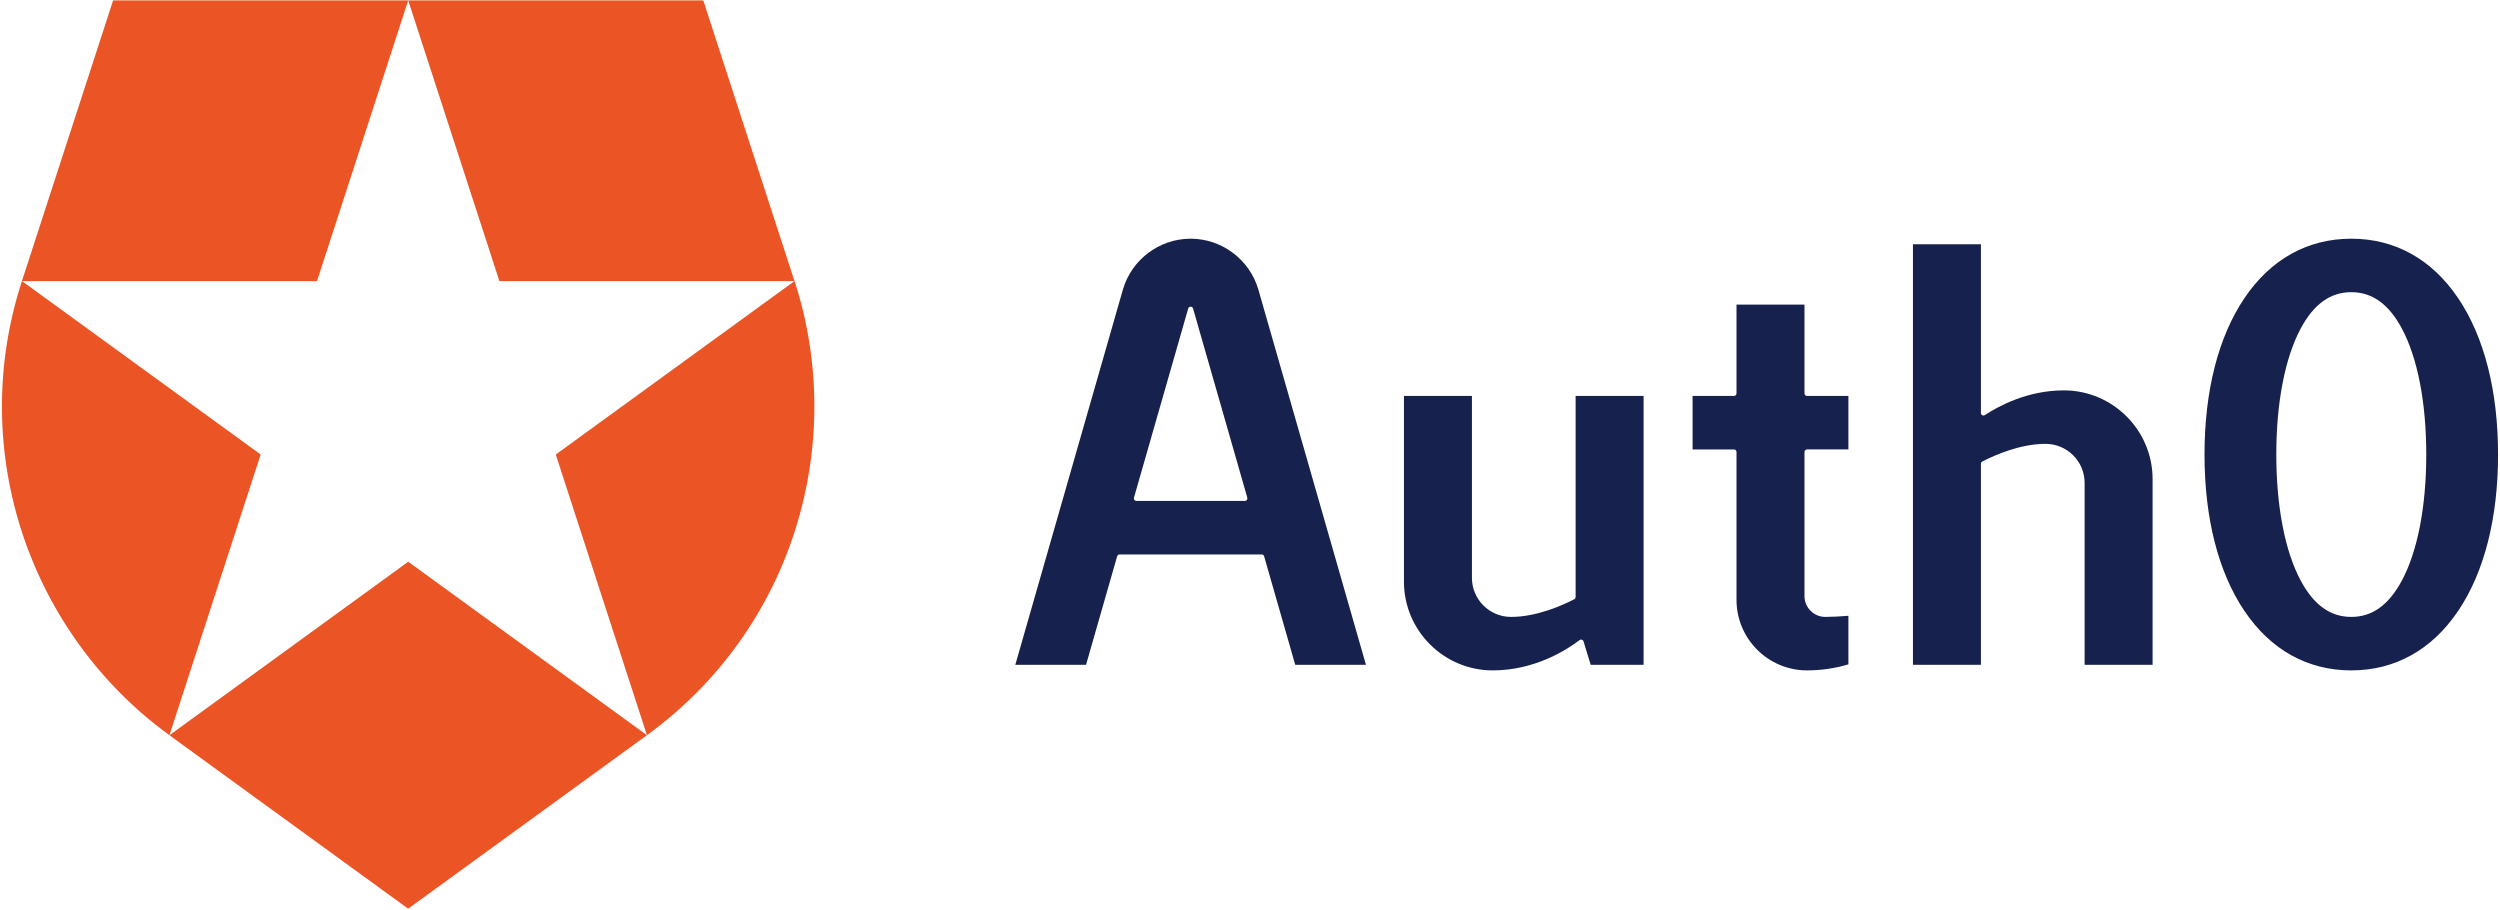
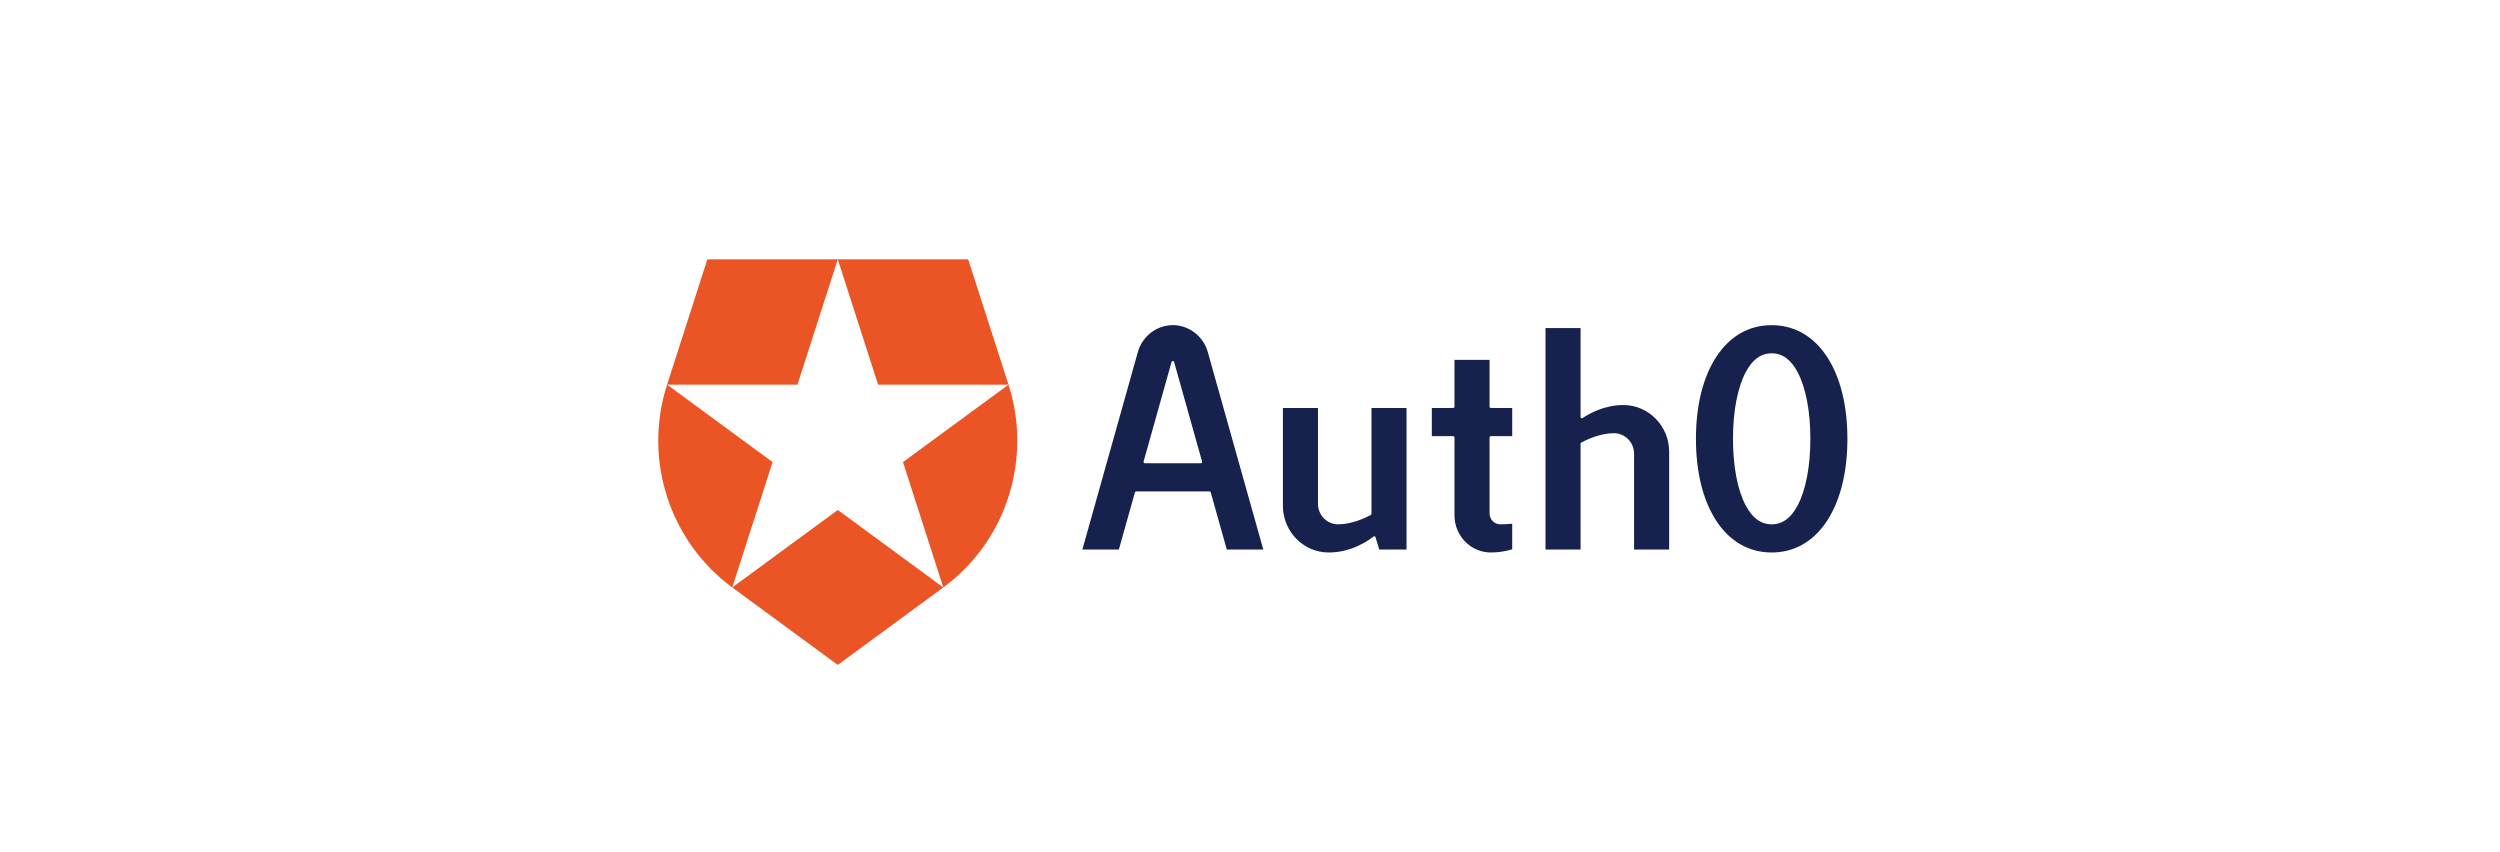
- <svg xmlns="http://www.w3.org/2000/svg" width="462px" height="168px" viewBox="0 0 462 168" version="1.1">
-   <description>Created with Sketch.</description>
-   <defs />
-   <g id="Page-1" stroke="none" stroke-width="1" fill="none" fill-rule="evenodd">
-     <g id="auth0_logo_final_blue_RGB">
-       <g id="Group">
-         <g id="Clipped" transform="translate(188, 44)" fill="#16214D">
-           <path d="M246.517,0.11 C238.439,0.11 231.607,3.916 226.759,11.115 C221.94,18.271 219.393,28.26 219.393,40 C219.393,51.74 221.94,61.729 226.759,68.884 C231.607,76.084 238.439,79.889 246.517,79.889 C254.595,79.889 261.427,76.084 266.275,68.884 C271.093,61.729 273.64,51.74 273.64,40 C273.64,28.26 271.093,18.271 266.275,11.115 C261.427,3.916 254.595,0.11 246.517,0.11 L246.517,0.11 Z M246.517,70.005 C242.655,70.005 239.604,67.82 237.187,63.324 C234.268,57.893 232.66,49.61 232.66,40 C232.66,30.39 234.268,22.106 237.187,16.676 C239.604,12.18 242.655,9.994 246.517,9.994 C250.378,9.994 253.43,12.18 255.847,16.676 C258.766,22.106 260.373,30.389 260.373,40 C260.373,49.611 258.766,57.895 255.847,63.324 C253.43,67.82 250.378,70.005 246.517,70.005 L246.517,70.005 Z M71.45,29.172 L71.45,63.484 C71.45,72.53 78.81,79.889 87.856,79.889 C95.746,79.889 101.707,75.975 103.902,74.291 C104.024,74.197 104.184,74.169 104.331,74.216 C104.478,74.263 104.592,74.379 104.637,74.527 L105.961,78.86 L115.737,78.86 L115.737,29.172 L103.175,29.172 L103.175,66.326 C103.175,66.501 103.076,66.662 102.921,66.743 C100.559,67.961 95.899,70.006 91.231,70.006 C87.252,70.006 84.012,66.768 84.012,62.787 L84.012,29.172 L71.45,29.172 L71.45,29.172 Z M197.237,78.859 L209.8,78.859 L209.8,44.547 C209.8,35.501 202.44,28.141 193.394,28.141 C186.735,28.141 181.393,31.004 178.802,32.71 C178.657,32.805 178.473,32.813 178.322,32.731 C178.171,32.649 178.075,32.491 178.075,32.318 L178.075,1.141 L165.513,1.141 L165.513,78.859 L178.075,78.859 L178.075,41.704 C178.075,41.529 178.174,41.368 178.33,41.288 C180.691,40.069 185.352,38.025 190.019,38.025 C191.947,38.025 193.76,38.776 195.123,40.139 C196.486,41.502 197.236,43.316 197.236,45.243 L197.236,78.859 L197.237,78.859 Z M124.792,39.055 L132.438,39.055 C132.697,39.055 132.907,39.265 132.907,39.524 L132.907,66.858 C132.907,74.043 138.753,79.888 145.938,79.888 C148.543,79.888 151.113,79.512 153.585,78.77 L153.585,69.796 C152.143,69.923 150.485,70.005 149.313,70.005 C147.193,70.005 145.469,68.28 145.469,66.161 L145.469,39.523 C145.469,39.264 145.679,39.054 145.938,39.054 L153.585,39.054 L153.585,29.171 L145.938,29.171 C145.679,29.171 145.469,28.961 145.469,28.702 L145.469,12.295 L132.907,12.295 L132.907,28.702 C132.907,28.961 132.697,29.171 132.438,29.171 L124.792,29.171 L124.792,39.055 L124.792,39.055 Z M51.361,78.859 L64.429,78.859 L44.555,9.55 C42.962,3.992 37.811,0.11 32.029,0.11 C26.247,0.11 21.096,3.992 19.502,9.55 L-0.372,78.859 L12.697,78.859 L18.449,58.798 C18.507,58.597 18.691,58.459 18.9,58.459 L45.158,58.459 C45.367,58.459 45.552,58.597 45.609,58.798 L51.361,78.859 L51.361,78.859 Z M42.056,48.576 L22.004,48.576 C21.857,48.576 21.718,48.507 21.629,48.388 C21.541,48.272 21.513,48.119 21.553,47.978 L31.579,13.012 C31.637,12.811 31.821,12.673 32.03,12.673 C32.239,12.673 32.423,12.811 32.48,13.012 L42.507,47.978 C42.547,48.12 42.519,48.272 42.43,48.388 C42.342,48.507 42.203,48.576 42.056,48.576 L42.056,48.576 Z" id="Shape" />
-         </g>
-         <g id="Clipped" fill="#EB5424">
-           <path d="M119.555,135.861 L102.705,83.997 L146.813,51.952 L92.291,51.952 L75.44,0.09 L75.435,0.076 L129.965,0.076 L146.82,51.947 L146.821,51.946 L146.835,51.938 C156.623,82.03 146.542,116.256 119.555,135.861 L119.555,135.861 Z M31.321,135.861 L31.307,135.871 L75.426,167.924 L119.555,135.862 L75.44,103.808 L31.321,135.861 L31.321,135.861 Z M4.052,51.939 L4.052,51.939 C-6.252,83.66 5.709,117.272 31.312,135.867 L31.316,135.851 L48.168,83.99 L4.07,51.951 L58.579,51.951 L75.431,0.089 L75.435,0.075 L20.902,0.075 L4.052,51.939 L4.052,51.939 Z" id="Shape" />
-         </g>
-       </g>
-     </g>
+ <svg xmlns="http://www.w3.org/2000/svg" height="128" viewBox="0 0 376 128" width="376">
+   <g fill="none">
+     <path d="m103.936.047c-3.392 0-6.261 1.631-8.297 4.716-2.024 3.067-3.093 7.348-3.093 12.379 0 5.031 1.07 9.312 3.093 12.379 2.036 3.086 4.905 4.716 8.297 4.716s6.261-1.631 8.297-4.716c2.023-3.066 3.093-7.347 3.093-12.379 0-5.031-1.07-9.312-3.093-12.379-2.036-3.085-4.905-4.716-8.297-4.716zm0 29.955c-1.622 0-2.903-.936-3.918-2.863-1.226-2.328-1.901-5.877-1.901-9.996 0-4.119.675-7.669 1.901-9.996 1.015-1.927 2.296-2.864 3.918-2.864 1.621 0 2.903.937 3.918 2.864 1.226 2.327 1.901 5.877 1.901 9.996s-.675 7.669-1.901 9.996c-1.015 1.927-2.297 2.863-3.918 2.863zm-73.513-17.5v14.705c0 3.877 3.091 7.031 6.889 7.031 3.313 0 5.816-1.677 6.738-2.399.051-.04.118-.052.18-.032.062.02.11.07.128.133l.556 1.857h4.105v-21.295h-5.275v15.923c0 .075-.042.144-.107.179-.992.522-2.949 1.398-4.909 1.398-1.671 0-3.031-1.388-3.031-3.094v-14.406zm52.82 21.294h5.275v-14.705c0-3.877-3.091-7.031-6.889-7.031-2.796 0-5.039 1.227-6.127 1.958-.061.041-.138.044-.202.009-.063-.035-.104-.103-.104-.177v-13.362h-5.275v33.308h5.275v-15.924c0-.075.042-.144.107-.178.991-.522 2.949-1.398 4.908-1.398.81 0 1.571.322 2.143.906.572.584.887 1.362.887 2.187v14.407zm-30.421-17.059h3.211c.109 0 .197.09.197.201v11.715c0 3.079 2.455 5.584 5.472 5.584 1.094 0 2.173-.161 3.211-.479v-3.846c-.606.054-1.302.09-1.794.09-.89 0-1.614-.739-1.614-1.647v-11.416c0-.111.088-.201.197-.201h3.211v-4.236h-3.211c-.109 0-.197-.09-.197-.201v-7.032h-5.275v7.032c0 .111-.088.201-.197.201h-3.211zm-30.835 17.059h5.487l-8.345-29.704c-.669-2.382-2.832-4.046-5.26-4.046-2.428 0-4.591 1.664-5.26 4.046l-8.345 29.704h5.488l2.415-8.598c.024-.086.102-.145.189-.145h11.026c.088 0 .165.059.189.145zm-3.907-12.978h-8.42c-.062 0-.12-.03-.157-.081-.037-.05-.049-.115-.032-.176l4.21-14.985c.024-.086.102-.145.189-.145s.165.059.189.145l4.21 14.985c.017.061.005.126-.032.176-.037.051-.095.081-.157.081z" fill="#16214d" transform="translate(162.5238 48.85714)" />
+     <path d="m42.871 49.348-6.061-18.849 15.864-11.646h-19.61l-6.061-18.848-.002-.005h19.613l6.062 18.851 0-0.0.005-.003c3.52 10.936-.105 23.375-9.812 30.499zm-31.735 0-.005.004 15.868 11.649 15.872-11.652-15.867-11.649zm-9.808-30.499c-3.706 11.528.596 23.743 9.805 30.501l.001-.006 6.061-18.847-15.861-11.644h19.605l6.061-18.848.001-.005h-19.614z" fill="#eb5424" transform="translate(99 39)" />
  </g>
</svg>
